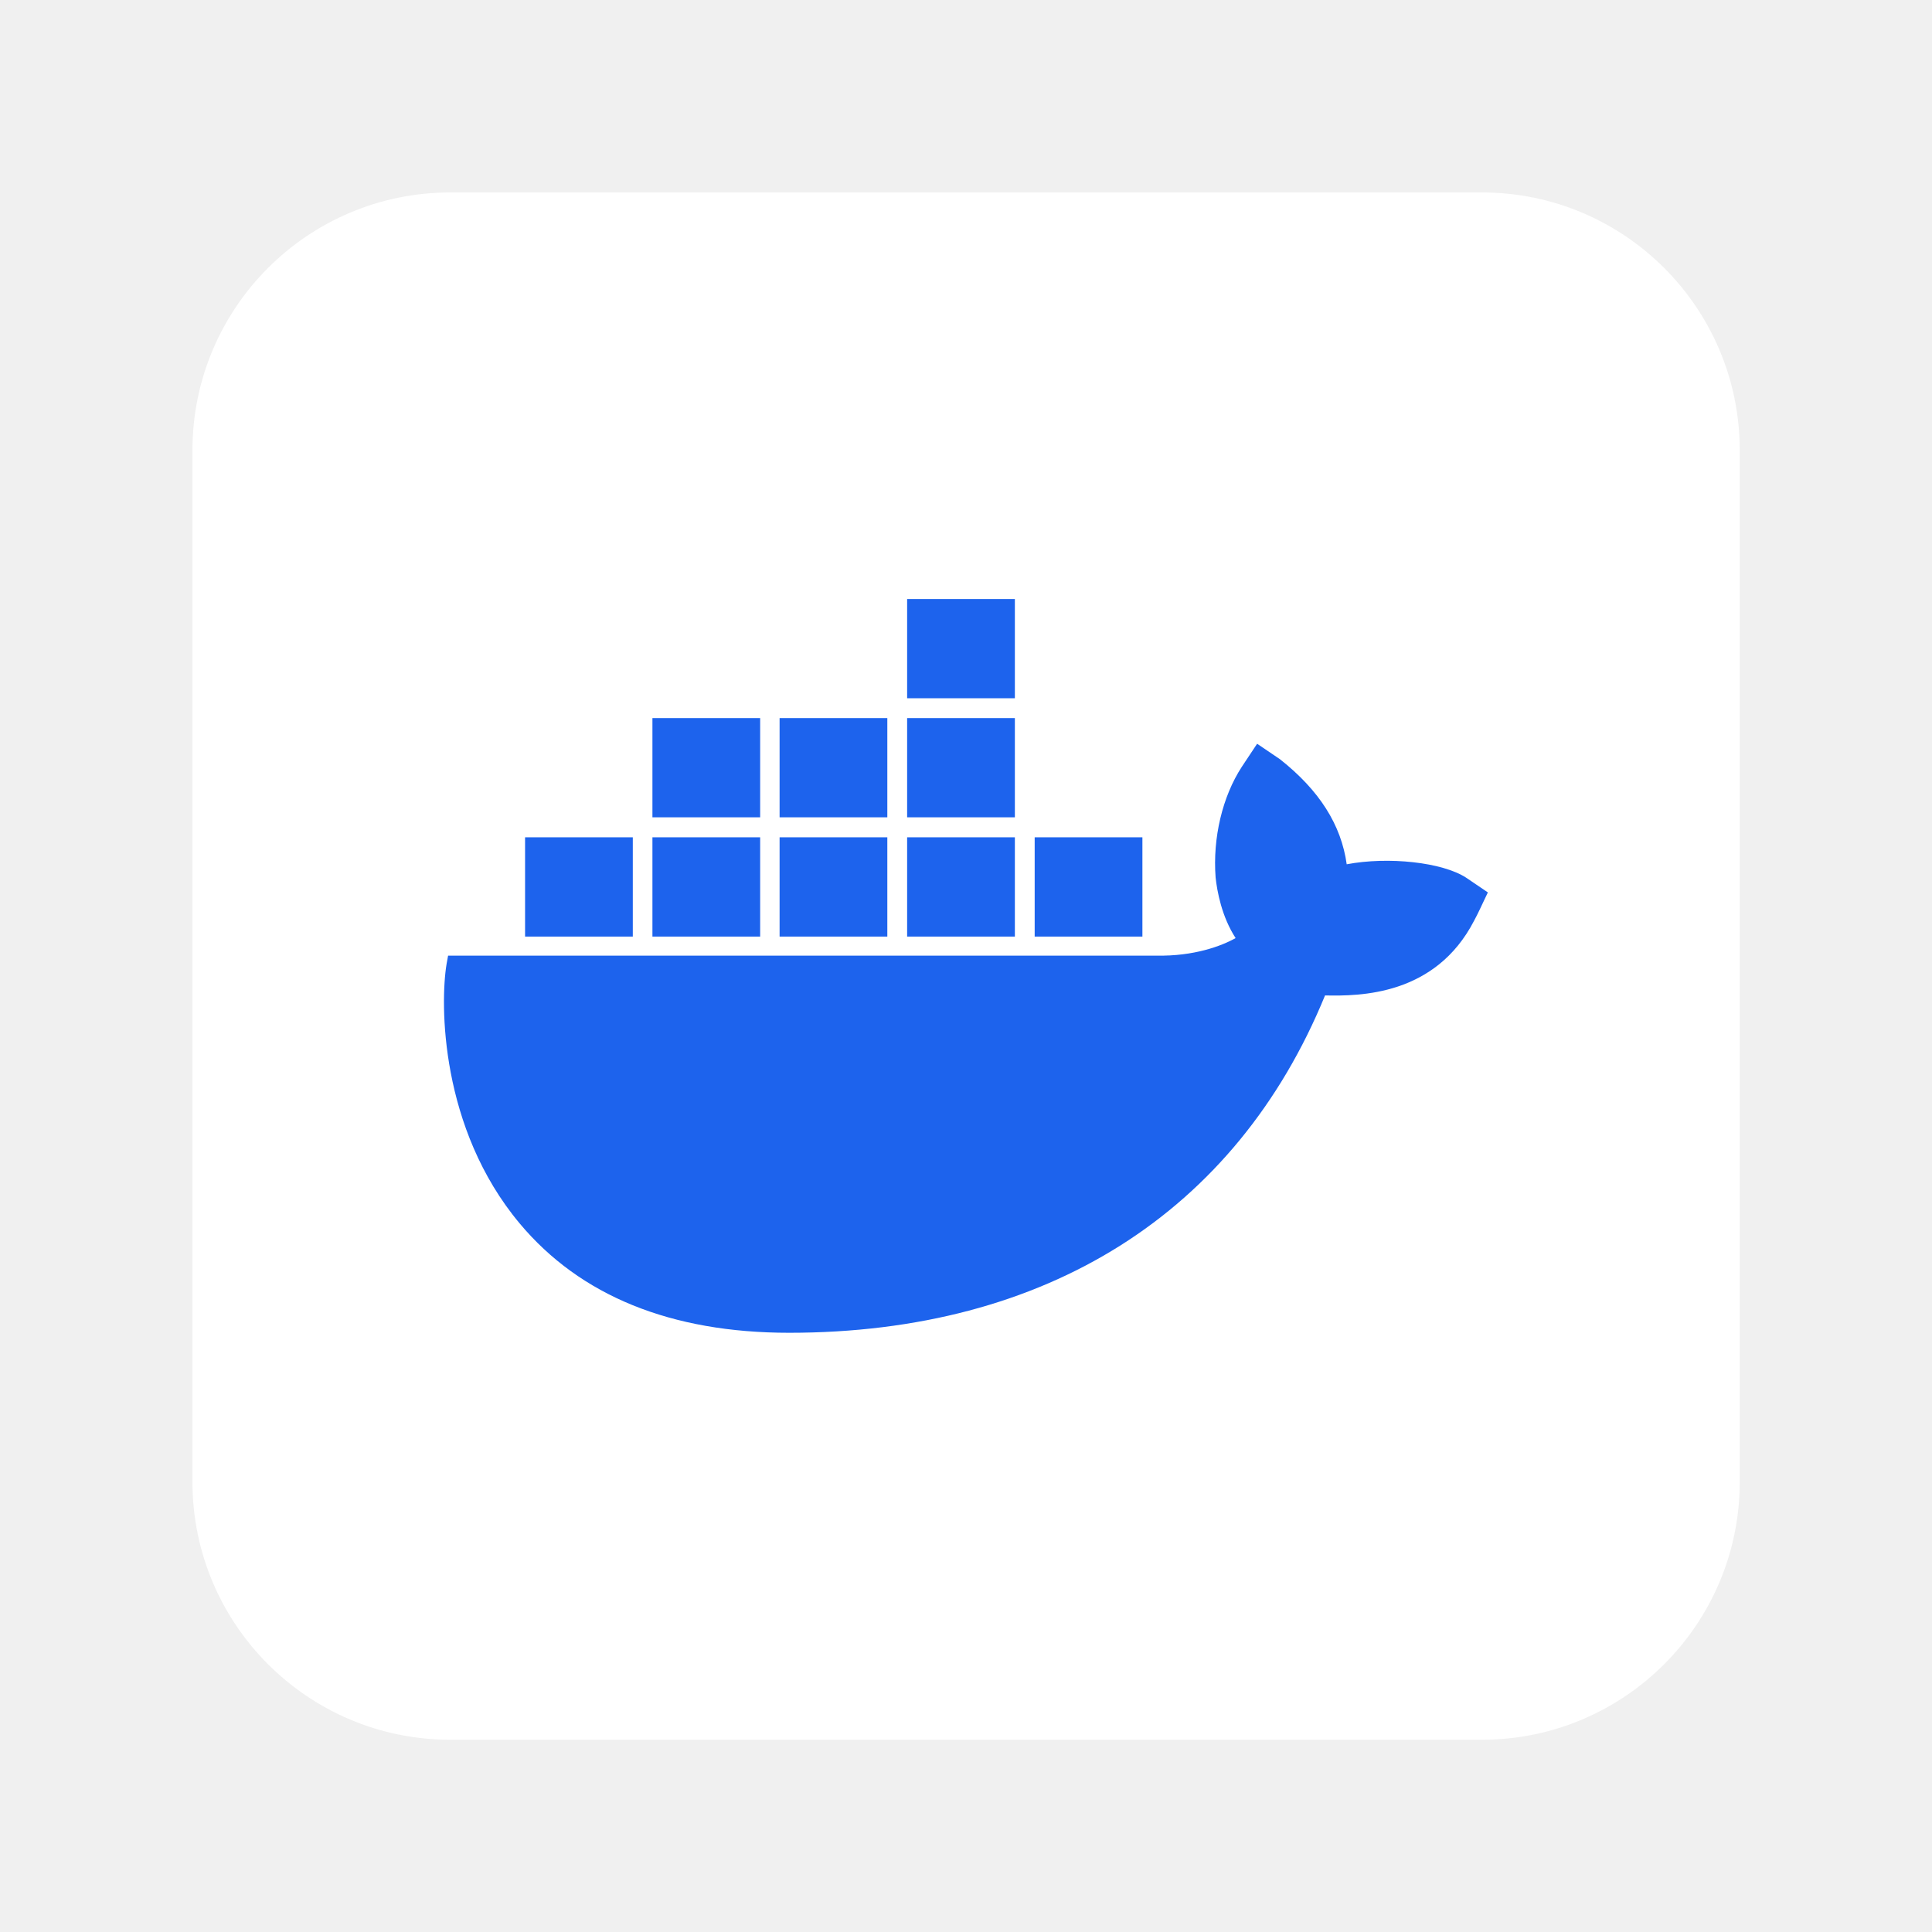
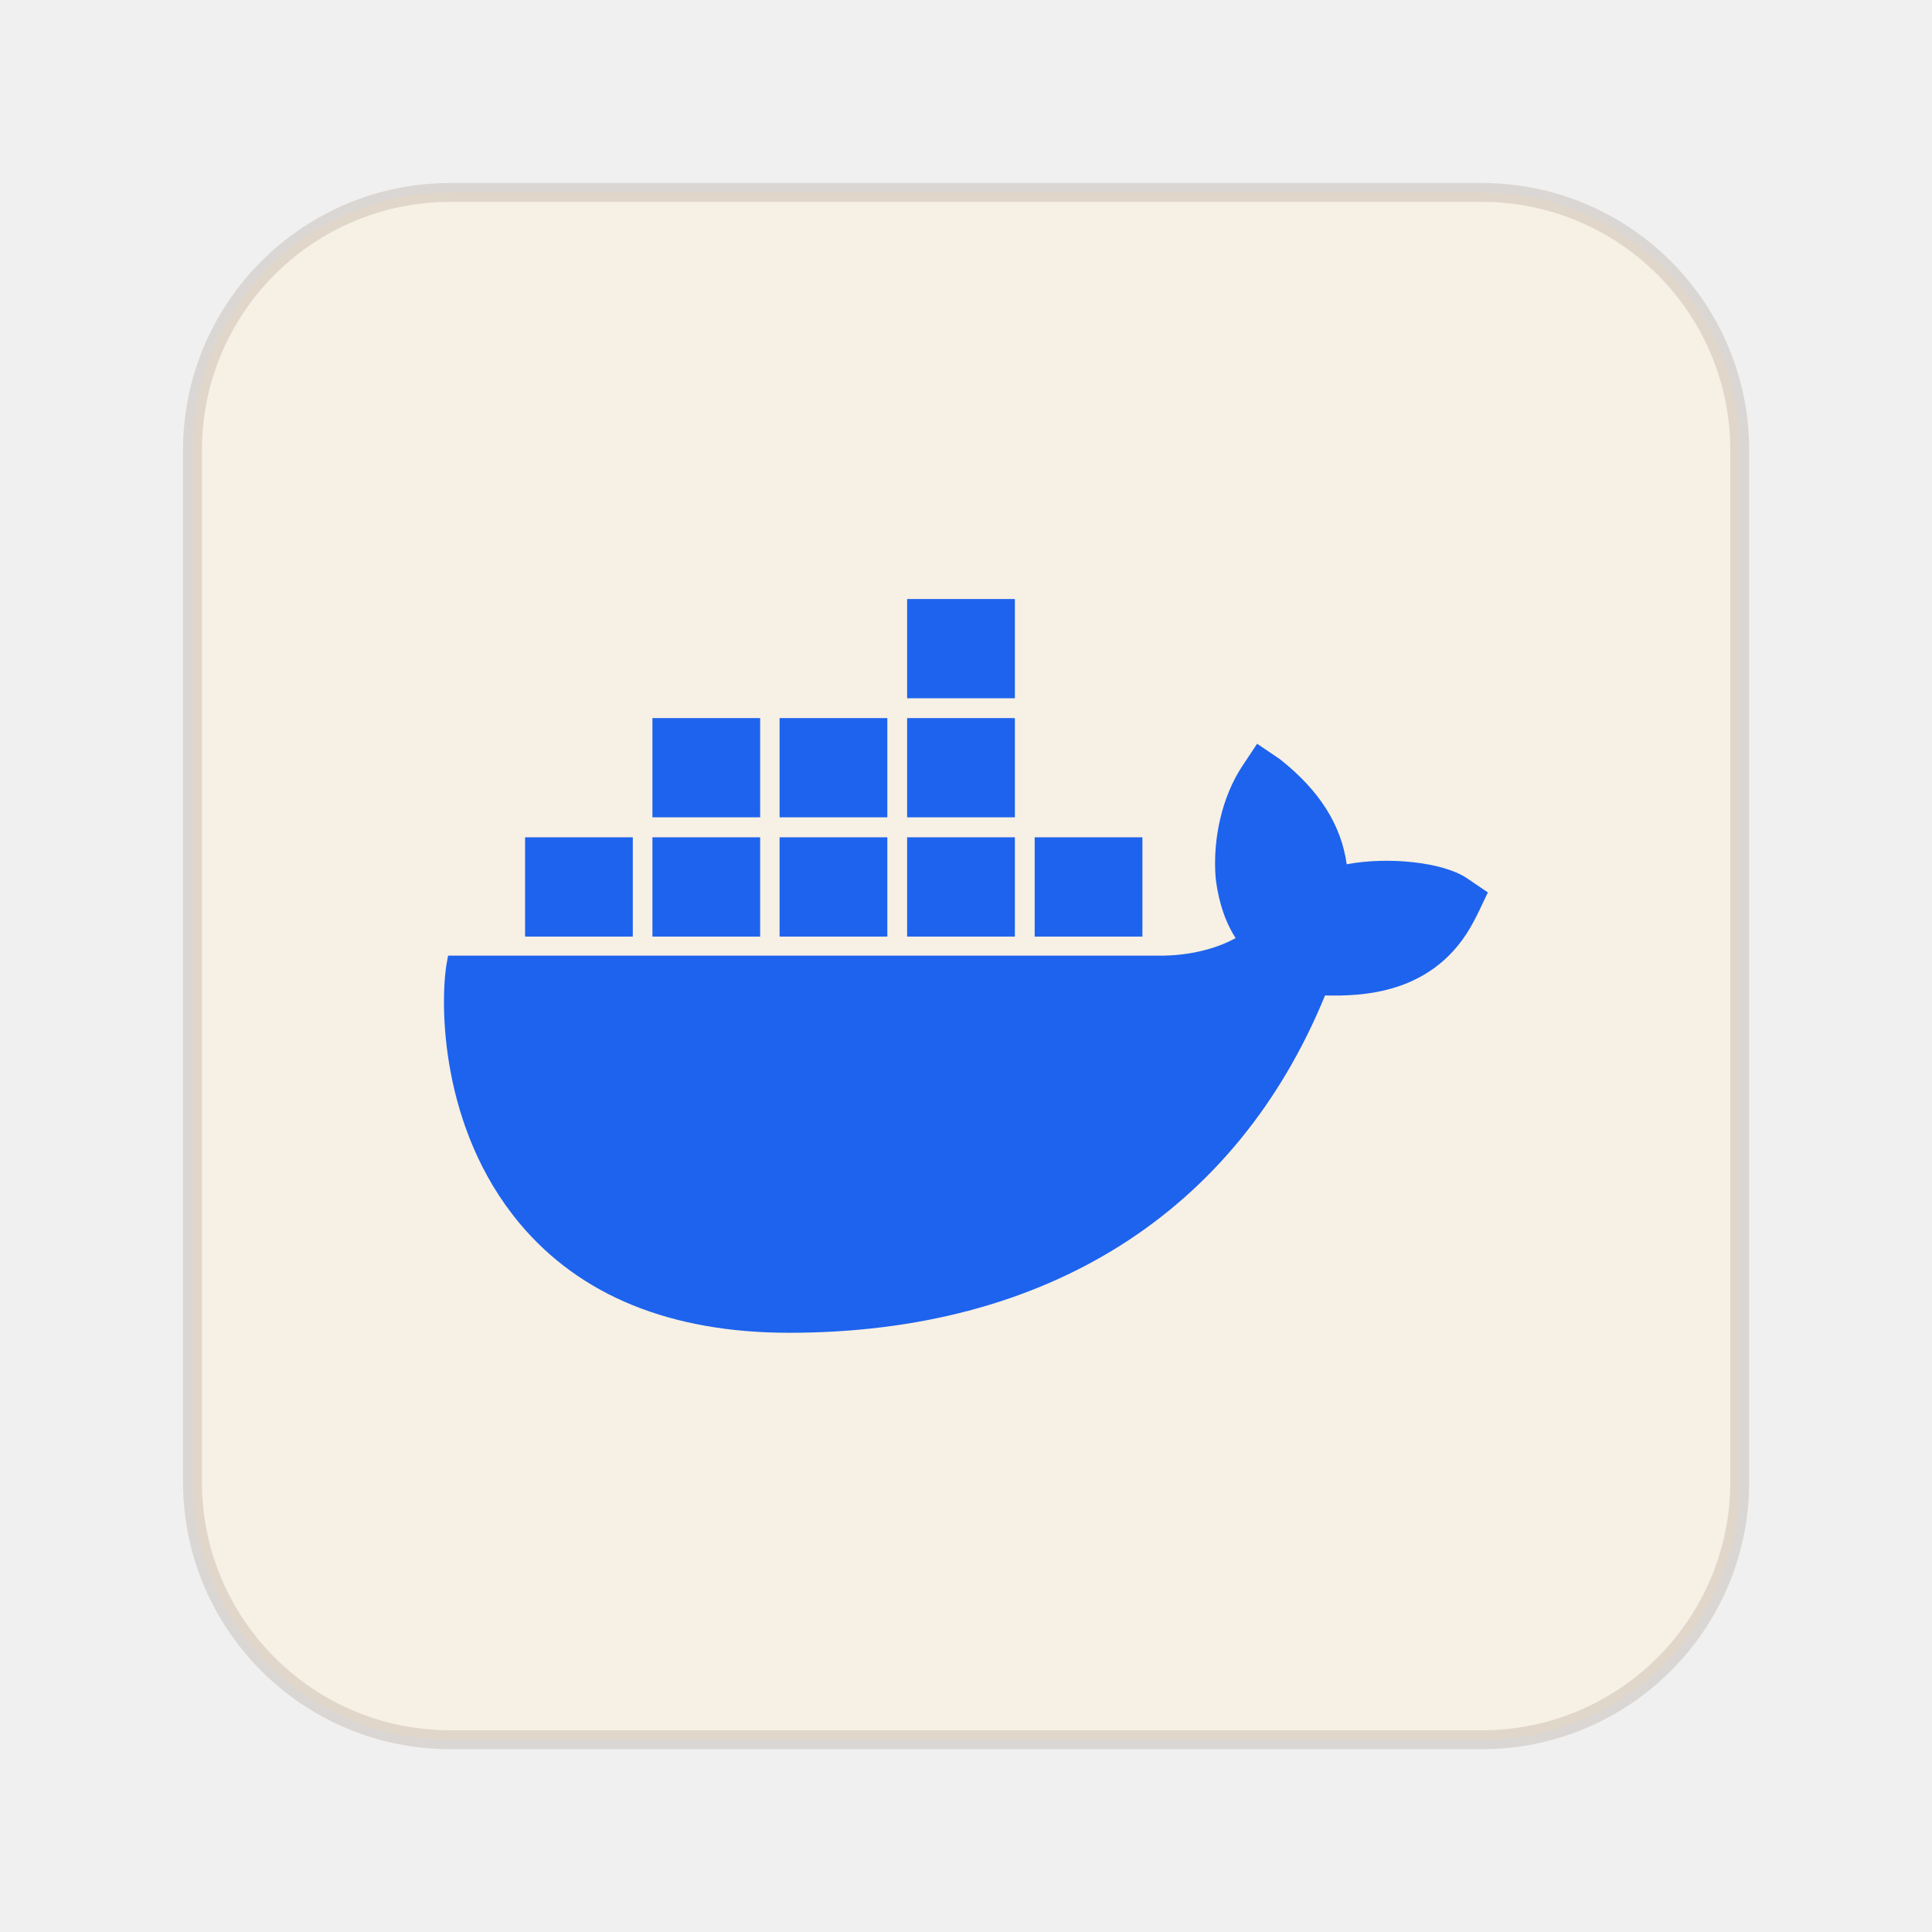
<svg xmlns="http://www.w3.org/2000/svg" version="1.1" viewBox="0 0 1024 1024">
  <defs>
    <style>
      .cls-1 {
        fill: #1d63ed;
      }

      .cls-2 {
        fill: #fff;
      }
    </style>
  </defs>
  <g>
    <g id="Layer_1">
      <g id="Layer_1-2" data-name="Layer_1">
-         <path class="cls-2" d="M238.7,102c-75.5,0-136.7,61.2-136.7,136.7h0v546.7c0,75.5,61.2,136.7,136.7,136.7h546.7c75.5,0,136.7-61.2,136.7-136.7h0V238.7c0-75.5-61.2-136.7-136.7-136.7H238.7Z" />
+         <path style="fill:#f7f0e4;stroke:rgba(80,55,30,0.14);stroke-width:10" class="cls-2" d="M238.7,102c-75.5,0-136.7,61.2-136.7,136.7h0v546.7c0,75.5,61.2,136.7,136.7,136.7h546.7c75.5,0,136.7-61.2,136.7-136.7h0V238.7c0-75.5-61.2-136.7-136.7-136.7H238.7Z" />
        <path class="cls-1" d="M713.8,458.2c-2.9-21-14.5-39.3-35.4-55.8l-12.1-8.2-8.1,12.2c-10.3,15.8-15.5,37.7-13.9,58.7.8,7.3,3.2,20.7,10.6,32.1-7.4,4.2-22.2,9.7-41.8,9.3H237.5l-.8,4.4c-3.5,21-3.5,87,38.7,137.5,32.1,38.4,80.2,58,142.9,58,136.1,0,236.7-63.4,284-178.8,18.5.4,58.5.1,79-39.6.5-.9,1.8-3.3,5.3-10.8l2-4.2-11.5-7.8c-12.6-8.2-41.2-11.3-63.4-7.1h0ZM537.9,317.5h-57.1v52.6h57.1v-52.6ZM537.9,380.6h-57.1v52.6h57.1v-52.6ZM470.3,380.6h-57.1v52.6h57.1v-52.6ZM402.9,380.6h-57.1v52.6h57.1v-52.6ZM335.4,443.8h-57.1v52.6h57.1v-52.6ZM402.9,443.8h-57.1v52.6h57.1v-52.6ZM470.3,443.8h-57.1v52.6h57.1v-52.6ZM537.9,443.8h-57.1v52.6h57.1v-52.6ZM605.5,443.8h-57.1v52.6h57.1v-52.6Z" />
      </g>
    </g>
  </g>
</svg>
